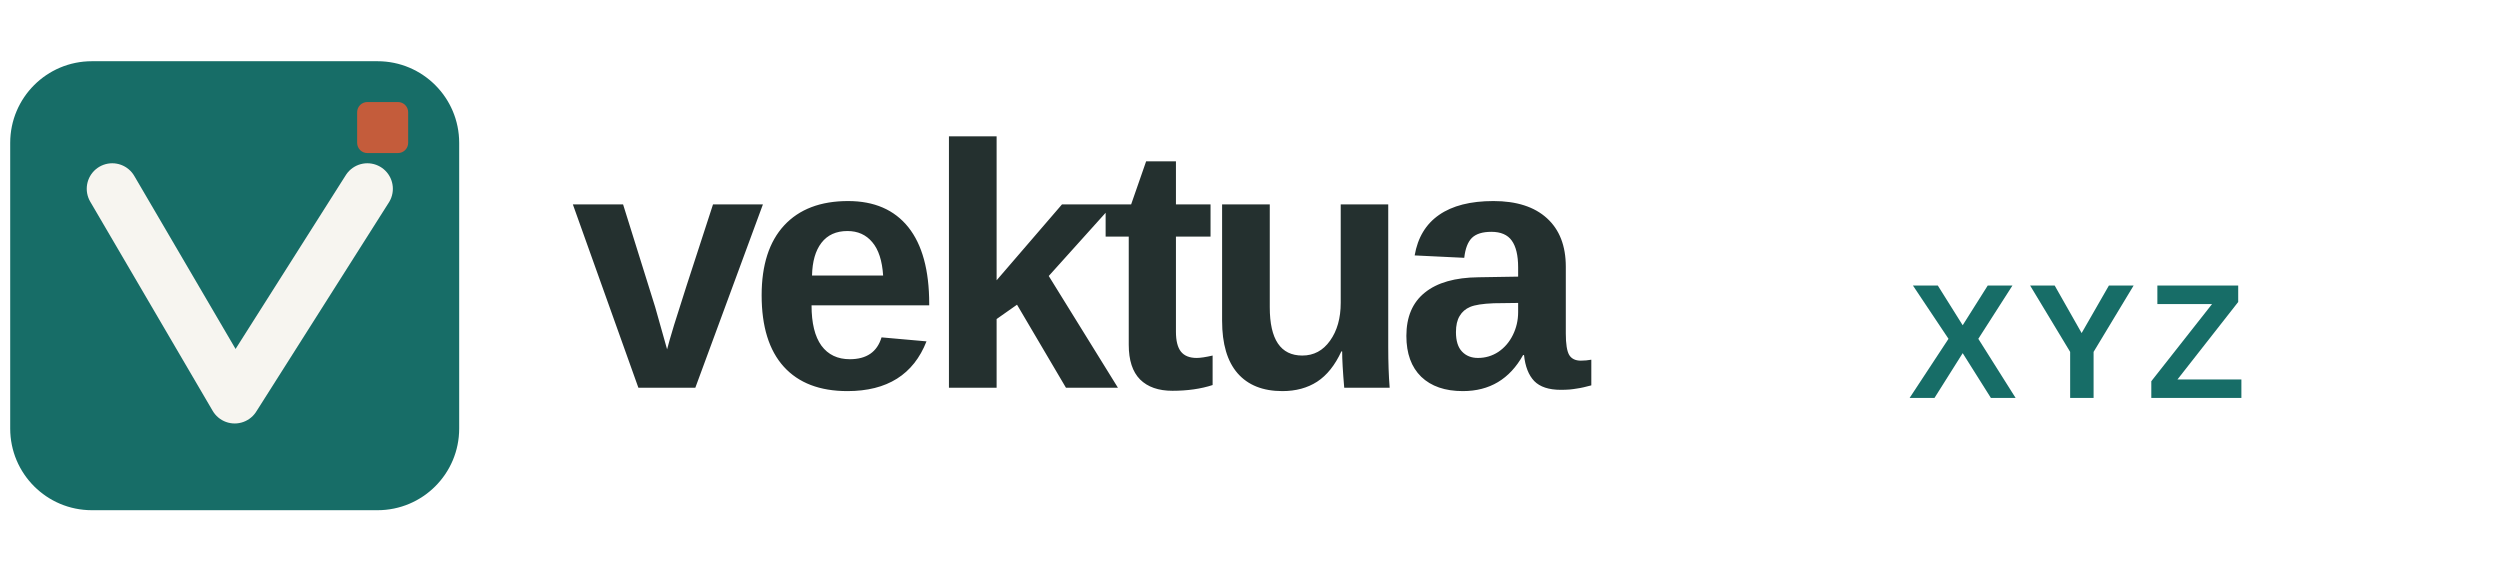
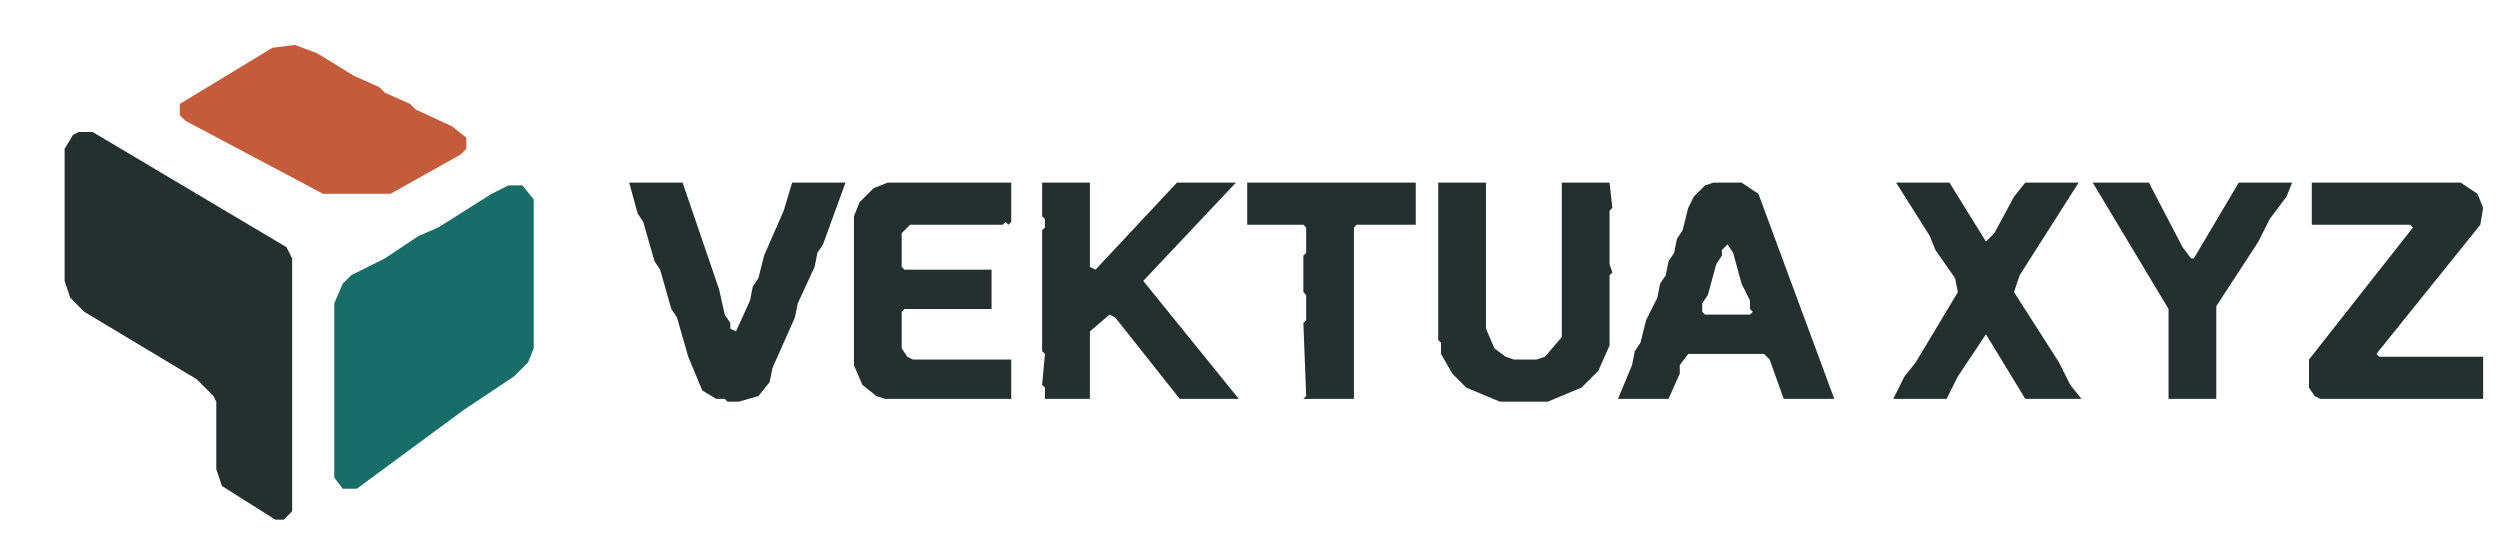
- <svg xmlns="http://www.w3.org/2000/svg" viewBox="0 0 245 56" role="img" aria-labelledby="title desc">
-   <rect x="1" y="6" width="44" height="44" rx="8" fill="#176D67" />
-   <path d="M11 18.5 23 39 36 18.5" fill="none" stroke="#F7F5F0" stroke-width="5" stroke-linecap="round" stroke-linejoin="round" />
-   <rect x="35" y="10" width="5" height="5" rx="1" fill="#C45C3B" />
-   <text x="56" y="38" fill="#24302F" font-family="Manrope,Arial,sans-serif" font-size="34" font-weight="750" letter-spacing="-1.6">vektua</text>
-   <text x="187" y="39" fill="#176D67" font-family="Manrope,Arial,sans-serif" font-size="16" font-weight="750" letter-spacing="1">XYZ</text>
+ <svg xmlns="http://www.w3.org/2000/svg" viewBox="0 0 890 190" role="img" aria-labelledby="title">
+   <path fill="#C45C3B" fill-rule="evenodd" d="M64,37 64,41 66,43 115,69 139,69 164,55 166,53 166,49 161,45 148,39 146,37 137,33 135,31 126,27 113,19 105,16 97,17Z" />
+   <path fill="#24302F" fill-rule="evenodd" d="M26,48 23,53 23,100 25,106 30,111 70,135 76,141 77,143 77,167 79,173 98,185 101,185 104,182 104,92 102,88 33,47 28,47Z" />
+   <path fill="#176D67" fill-rule="evenodd" d="M186,66 181,66 175,69 156,81 149,84 137,92 125,98 122,101 119,108 119,170 122,174 127,174 165,146 183,134 188,129 190,124 190,71Z" />
+   <path fill="#24302F" fill-rule="evenodd" d="M607,66 603,70 601,74 599,82 597,85 596,90 594,93 593,98 591,101 590,106 586,114 584,122 582,125 581,130 576,142 594,142 598,133 598,130 601,126 628,126 630,128 635,142 653,142 626,69 620,65 610,65ZM371,65 371,77 372,78 372,81 371,82 371,125 372,126 371,137 372,138 372,142 388,142 388,118 395,112 397,113 420,142 441,142 407,100 440,65 419,65 390,96 388,95 388,65ZM823,65 823,80 858,80 859,81 822,128 822,138 824,141 826,142 884,142 884,127 847,127 846,126 883,80 884,74 882,69 876,65ZM512,65 512,121 513,122 513,126 517,133 522,138 534,143 551,143 563,138 569,132 573,123 573,98 574,97 573,94 573,75 574,74 573,65 556,65 556,120 550,127 547,128 539,128 536,127 532,124 529,117 529,65ZM311,67 306,72 304,77 304,130 307,137 312,141 315,142 360,142 360,128 325,128 323,127 321,124 321,111 322,110 353,110 353,96 322,96 321,95 321,83 324,80 357,80 358,79 359,80 360,79 360,65 316,65ZM224,65 227,76 229,79 233,93 235,96 239,110 241,113 245,127 250,139 255,142 258,142 259,143 263,143 270,141 274,136 275,131 283,113 284,108 290,95 291,90 293,87 301,65 282,65 279,75 272,91 270,99 268,102 267,107 262,118 260,117 260,115 258,112 256,103 243,65ZM675,65 687,84 689,89 696,99 697,104 682,129 678,134 674,142 693,142 697,134 707,119 721,142 741,142 737,137 733,129 717,104 719,98 740,65 721,65 717,70 710,83 707,86 694,65ZM745,65 772,110 772,142 789,142 789,109 804,86 808,78 814,70 816,65 797,65 781,92 780,92 777,88 765,65ZM444,65 444,80 464,80 465,81 465,90 464,91 464,104 465,105 465,114 464,115 465,141 464,142 482,142 482,81 483,80 504,80 504,65ZM615,87 617,90 620,101 623,107 623,110 624,111 623,112 607,112 606,111 606,108 608,105 611,94 613,91 613,89Z" />
</svg>
